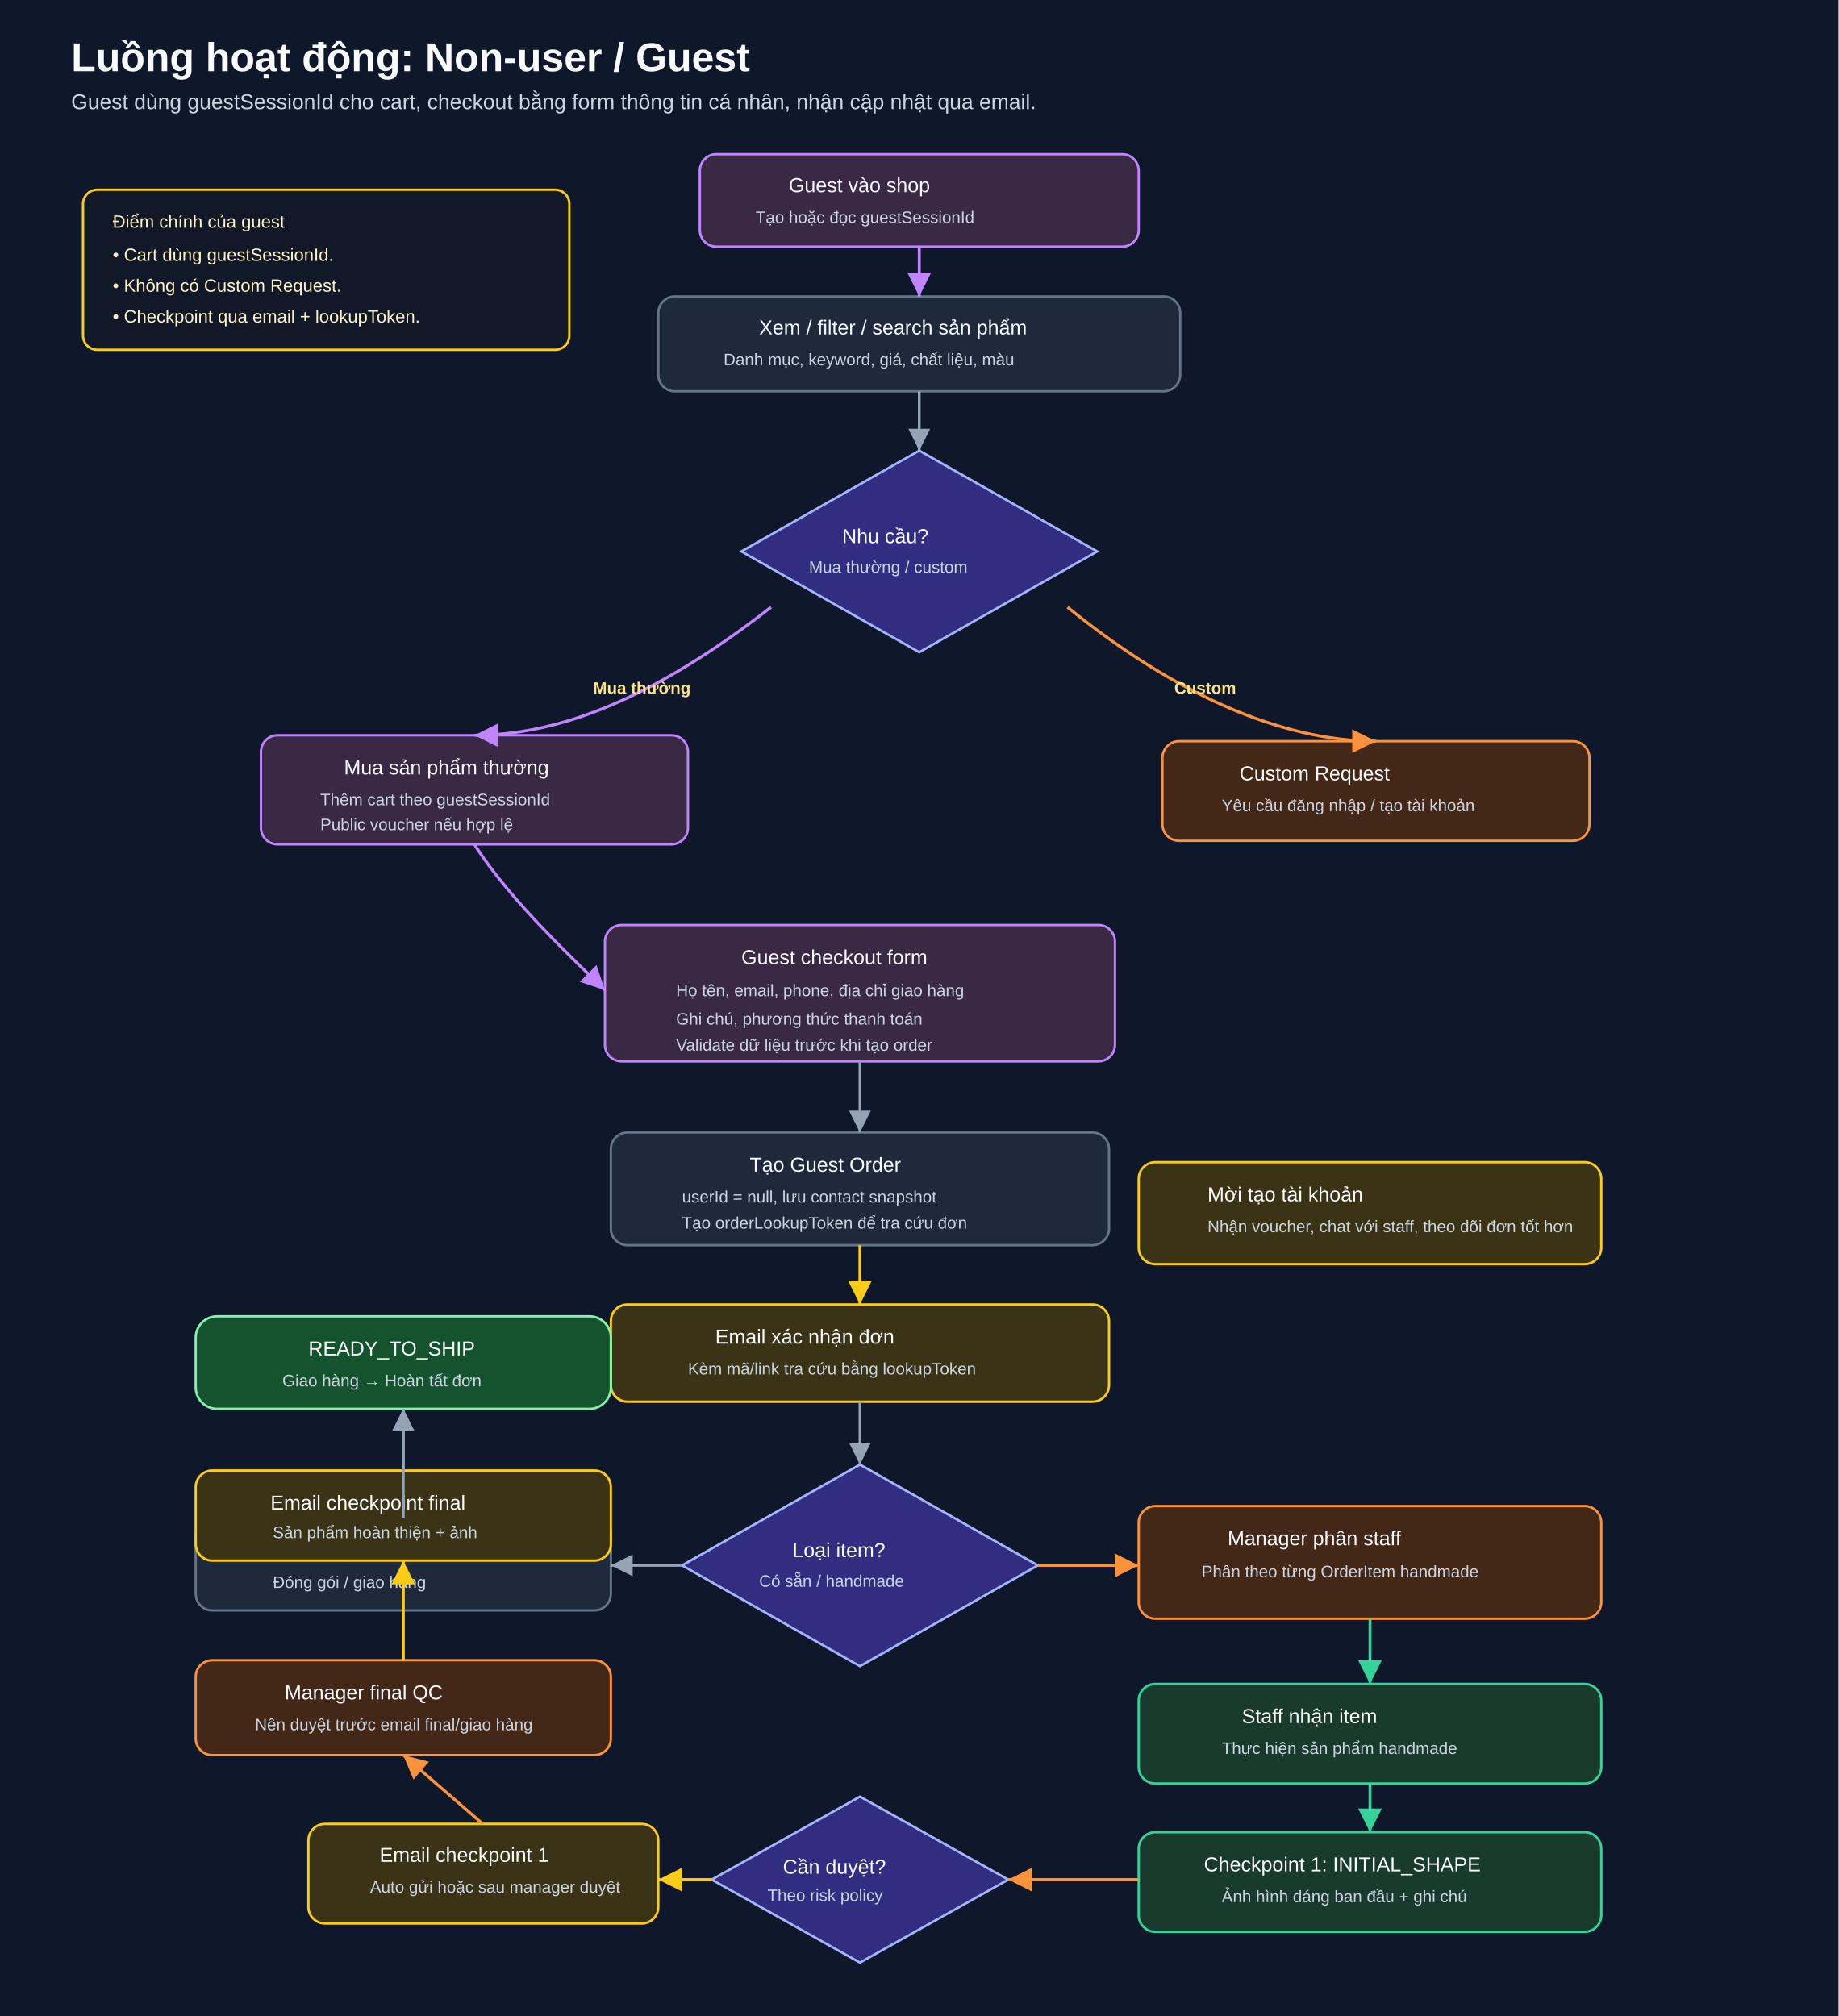
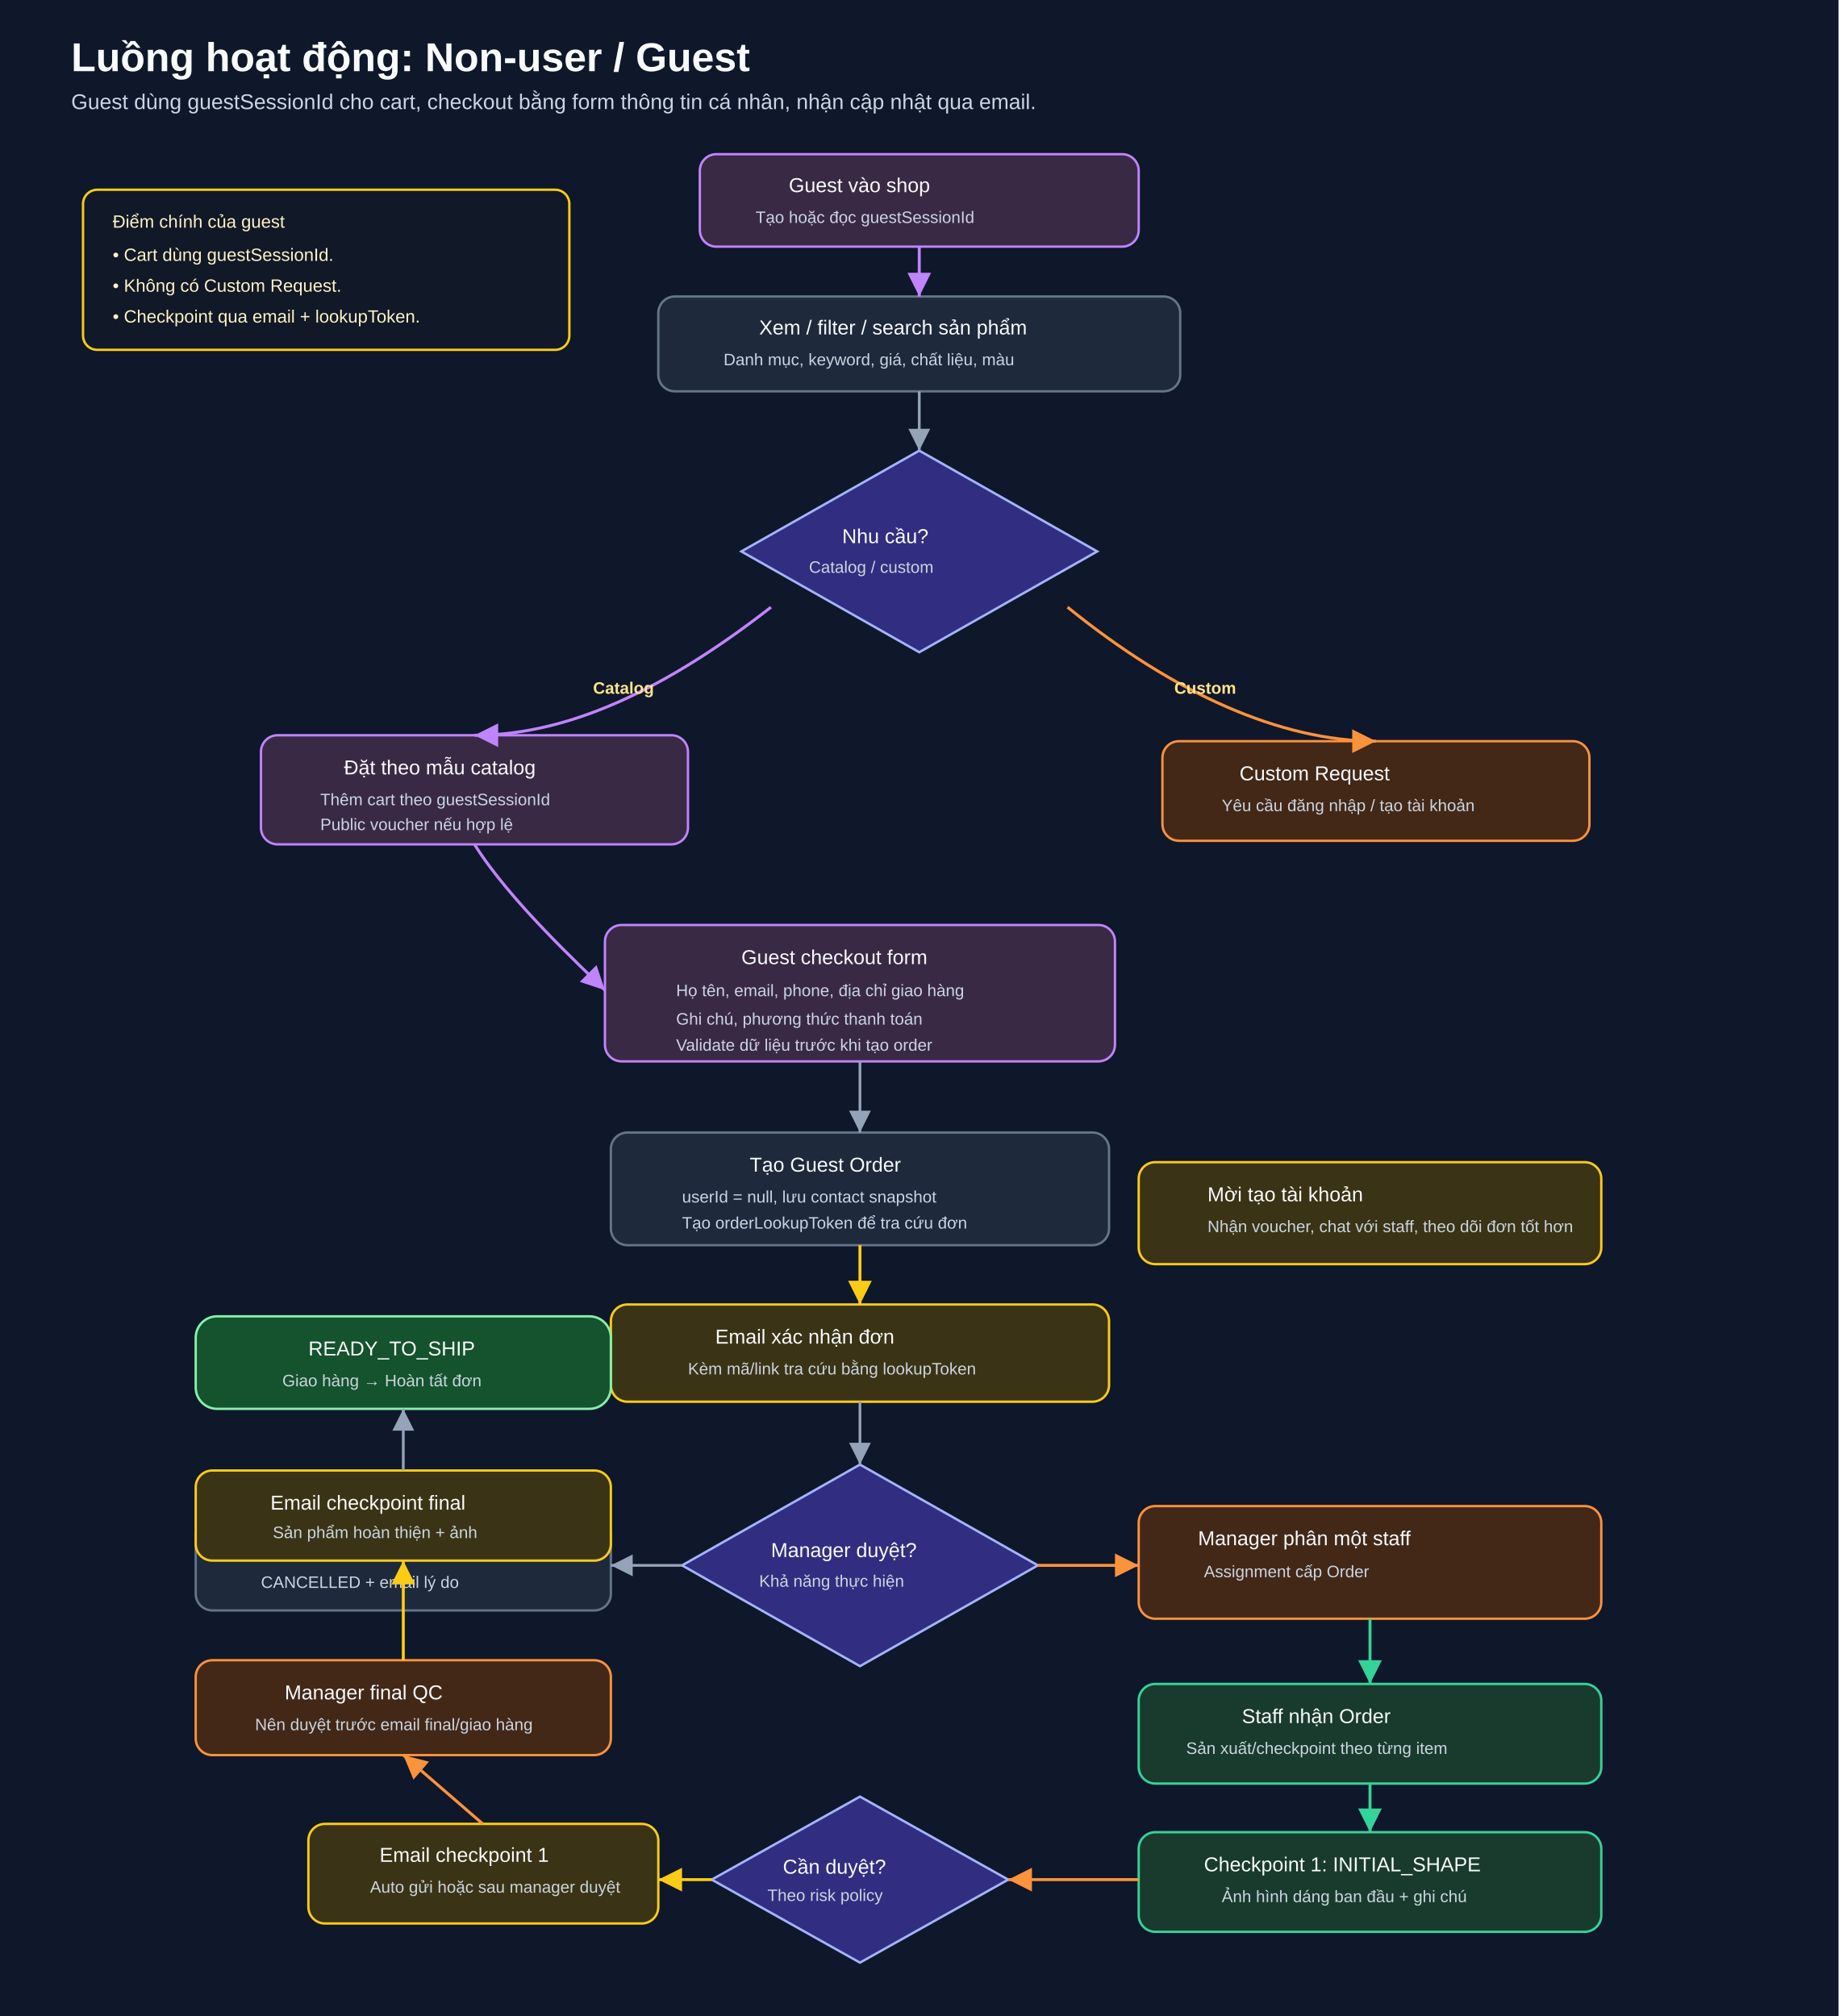
<svg xmlns="http://www.w3.org/2000/svg" width="1550" height="1700" viewBox="0 0 1550 1700">
  <defs>
    <style>
      .bg { fill: #0f172a; }
      .title { fill: #f8fafc; font-family: Arial, sans-serif; font-size: 34px; font-weight: 700; }
      .subtitle { fill: #cbd5e1; font-family: Arial, sans-serif; font-size: 18px; }
      .box { fill: #1e293b; stroke: #64748b; stroke-width: 2; rx: 14; }
      .guest { fill: #3a2945; stroke: #c084fc; stroke-width: 2; rx: 14; }
      .manager { fill: #432818; stroke: #fb923c; stroke-width: 2; rx: 14; }
      .staff { fill: #193b2d; stroke: #34d399; stroke-width: 2; rx: 14; }
      .email { fill: #3b3315; stroke: #facc15; stroke-width: 2; rx: 14; }
      .decision { fill: #312e81; stroke: #a5b4fc; stroke-width: 2; }
      .end { fill: #14532d; stroke: #86efac; stroke-width: 2; rx: 18; }
      .text { fill: #f8fafc; font-family: Arial, sans-serif; font-size: 17px; }
      .small { fill: #cbd5e1; font-family: Arial, sans-serif; font-size: 14px; }
      .arrow { stroke: #94a3b8; stroke-width: 2.3; fill: none; marker-end: url(#arrow); }
      .arrow-guest { stroke: #c084fc; stroke-width: 2.5; fill: none; marker-end: url(#arrowGuest); }
      .arrow-manager { stroke: #fb923c; stroke-width: 2.5; fill: none; marker-end: url(#arrowManager); }
      .arrow-staff { stroke: #34d399; stroke-width: 2.5; fill: none; marker-end: url(#arrowStaff); }
      .arrow-email { stroke: #facc15; stroke-width: 2.5; fill: none; marker-end: url(#arrowEmail); }
      .label { fill: #fde68a; font-family: Arial, sans-serif; font-size: 14px; font-weight: 700; }
      .note { fill: #111827; stroke: #facc15; stroke-width: 2; rx: 12; }
      .note-text { fill: #fef3c7; font-family: Arial, sans-serif; font-size: 15px; }
    </style>
    <marker id="arrow" markerWidth="12" markerHeight="12" refX="10" refY="6" orient="auto" markerUnits="strokeWidth">
      <path d="M2,2 L10,6 L2,10 Z" fill="#94a3b8" />
    </marker>
    <marker id="arrowGuest" markerWidth="12" markerHeight="12" refX="10" refY="6" orient="auto" markerUnits="strokeWidth">
      <path d="M2,2 L10,6 L2,10 Z" fill="#c084fc" />
    </marker>
    <marker id="arrowManager" markerWidth="12" markerHeight="12" refX="10" refY="6" orient="auto" markerUnits="strokeWidth">
      <path d="M2,2 L10,6 L2,10 Z" fill="#fb923c" />
    </marker>
    <marker id="arrowStaff" markerWidth="12" markerHeight="12" refX="10" refY="6" orient="auto" markerUnits="strokeWidth">
      <path d="M2,2 L10,6 L2,10 Z" fill="#34d399" />
    </marker>
    <marker id="arrowEmail" markerWidth="12" markerHeight="12" refX="10" refY="6" orient="auto" markerUnits="strokeWidth">
      <path d="M2,2 L10,6 L2,10 Z" fill="#facc15" />
    </marker>
  </defs>
  <rect class="bg" width="1550" height="1700" />
  <text class="title" x="60" y="60">Luồng hoạt động: Non-user / Guest</text>
  <text class="subtitle" x="60" y="92">Guest dùng guestSessionId cho cart, checkout bằng form thông tin cá nhân, nhận cập nhật qua email.</text>
  <rect class="guest" x="590" y="130" width="370" height="78" />
  <text class="text" x="665" y="162">Guest vào shop</text>
  <text class="small" x="637" y="188">Tạo hoặc đọc guestSessionId</text>
  <rect class="box" x="555" y="250" width="440" height="80" />
  <text class="text" x="640" y="282">Xem / filter / search sản phẩm</text>
  <text class="small" x="610" y="308">Danh mục, keyword, giá, chất liệu, màu</text>
  <path class="arrow-guest" d="M775 208 L775 250" />
  <polygon class="decision" points="775,380 925,465 775,550 625,465" />
  <text class="text" x="710" y="458">Nhu cầu?</text>
-   <text class="small" x="682" y="483">Mua thường / custom</text>
+   <text class="small" x="682" y="483">Catalog / custom</text>
  <path class="arrow" d="M775 330 L775 380" />
  <rect class="guest" x="220" y="620" width="360" height="92" />
-   <text class="text" x="290" y="653">Mua sản phẩm thường</text>
+   <text class="text" x="290" y="653">Đặt theo mẫu catalog</text>
  <text class="small" x="270" y="679">Thêm cart theo guestSessionId</text>
  <text class="small" x="270" y="700">Public voucher nếu hợp lệ</text>
  <path class="arrow-guest" d="M650 512 C550 590 470 620 400 620" />
-   <text class="label" x="500" y="585">Mua thường</text>
+   <text class="label" x="500" y="585">Catalog</text>
  <rect class="manager" x="980" y="625" width="360" height="84" />
  <text class="text" x="1045" y="658">Custom Request</text>
  <text class="small" x="1030" y="684">Yêu cầu đăng nhập / tạo tài khoản</text>
  <path class="arrow-manager" d="M900 512 C990 585 1080 625 1160 625" />
  <text class="label" x="990" y="585">Custom</text>
  <rect class="guest" x="510" y="780" width="430" height="115" />
  <text class="text" x="625" y="813">Guest checkout form</text>
  <text class="small" x="570" y="840">Họ tên, email, phone, địa chỉ giao hàng</text>
  <text class="small" x="570" y="864">Ghi chú, phương thức thanh toán</text>
  <text class="small" x="570" y="886">Validate dữ liệu trước khi tạo order</text>
  <path class="arrow-guest" d="M400 712 C430 760 490 815 510 835" />
  <rect class="box" x="515" y="955" width="420" height="95" />
  <text class="text" x="632" y="988">Tạo Guest Order</text>
  <text class="small" x="575" y="1014">userId = null, lưu contact snapshot</text>
  <text class="small" x="575" y="1036">Tạo orderLookupToken để tra cứu đơn</text>
  <path class="arrow" d="M725 895 L725 955" />
  <rect class="email" x="515" y="1100" width="420" height="82" />
  <text class="text" x="603" y="1133">Email xác nhận đơn</text>
  <text class="small" x="580" y="1159">Kèm mã/link tra cứu bằng lookupToken</text>
  <path class="arrow-email" d="M725 1050 L725 1100" />
  <polygon class="decision" points="725,1235 875,1320 725,1405 575,1320" />
-   <text class="text" x="668" y="1313">Loại item?</text>
-   <text class="small" x="640" y="1338">Có sẵn / handmade</text>
+   <text class="text" x="650" y="1313">Manager duyệt?</text>
+   <text class="small" x="640" y="1338">Khả năng thực hiện</text>
  <path class="arrow" d="M725 1182 L725 1235" />
  <rect class="box" x="165" y="1280" width="350" height="78" />
-   <text class="text" x="255" y="1313">Hàng có sẵn</text>
-   <text class="small" x="230" y="1339">Đóng gói / giao hàng</text>
+   <text class="text" x="255" y="1313">Từ chối Order</text>
+   <text class="small" x="220" y="1339">CANCELLED + email lý do</text>
  <path class="arrow" d="M575 1320 L515 1320" />
  <rect class="manager" x="960" y="1270" width="390" height="95" />
-   <text class="text" x="1035" y="1303">Manager phân staff</text>
-   <text class="small" x="1013" y="1330">Phân theo từng OrderItem handmade</text>
+   <text class="text" x="1010" y="1303">Manager phân một staff</text>
+   <text class="small" x="1015" y="1330">Assignment cấp Order</text>
  <path class="arrow-manager" d="M875 1320 L960 1320" />
  <rect class="staff" x="960" y="1420" width="390" height="84" />
-   <text class="text" x="1047" y="1453">Staff nhận item</text>
-   <text class="small" x="1030" y="1479">Thực hiện sản phẩm handmade</text>
+   <text class="text" x="1047" y="1453">Staff nhận Order</text>
+   <text class="small" x="1000" y="1479">Sản xuất/checkpoint theo từng item</text>
  <path class="arrow-staff" d="M1155 1365 L1155 1420" />
  <rect class="staff" x="960" y="1545" width="390" height="84" />
  <text class="text" x="1015" y="1578">Checkpoint 1: INITIAL_SHAPE</text>
  <text class="small" x="1030" y="1604">Ảnh hình dáng ban đầu + ghi chú</text>
  <path class="arrow-staff" d="M1155 1504 L1155 1545" />
  <polygon class="decision" points="725,1515 850,1585 725,1655 600,1585" />
  <text class="text" x="660" y="1580">Cần duyệt?</text>
  <text class="small" x="647" y="1603">Theo risk policy</text>
  <path class="arrow-manager" d="M960 1585 L850 1585" />
  <rect class="email" x="260" y="1538" width="295" height="84" />
  <text class="text" x="320" y="1570">Email checkpoint 1</text>
  <text class="small" x="312" y="1596">Auto gửi hoặc sau manager duyệt</text>
  <path class="arrow-email" d="M600 1585 L555 1585" />
  <rect class="manager" x="165" y="1400" width="350" height="80" />
  <text class="text" x="240" y="1433">Manager final QC</text>
  <text class="small" x="215" y="1459">Nên duyệt trước email final/giao hàng</text>
  <path class="arrow-manager" d="M407 1538 L340 1480" />
  <rect class="email" x="165" y="1240" width="350" height="76" />
  <text class="text" x="228" y="1273">Email checkpoint final</text>
  <text class="small" x="230" y="1297">Sản phẩm hoàn thiện + ảnh</text>
  <path class="arrow-email" d="M340 1400 L340 1316" />
  <rect class="end" x="165" y="1110" width="350" height="78" />
  <text class="text" x="260" y="1143">READY_TO_SHIP</text>
  <text class="small" x="238" y="1169">Giao hàng → Hoàn tất đơn</text>
  <path class="arrow" d="M340 1240 L340 1188" />
-   <path class="arrow" d="M340 1280 L340 1188" />
  <rect class="email" x="960" y="980" width="390" height="86" />
  <text class="text" x="1018" y="1013">Mời tạo tài khoản</text>
  <text class="small" x="1018" y="1039">Nhận voucher, chat với staff, theo dõi đơn tốt hơn</text>
  <rect class="note" x="70" y="160" width="410" height="135" />
  <text class="note-text" x="95" y="192">Điểm chính của guest</text>
  <text class="note-text" x="95" y="220">• Cart dùng guestSessionId.</text>
  <text class="note-text" x="95" y="246">• Không có Custom Request.</text>
  <text class="note-text" x="95" y="272">• Checkpoint qua email + lookupToken.</text>
</svg>
